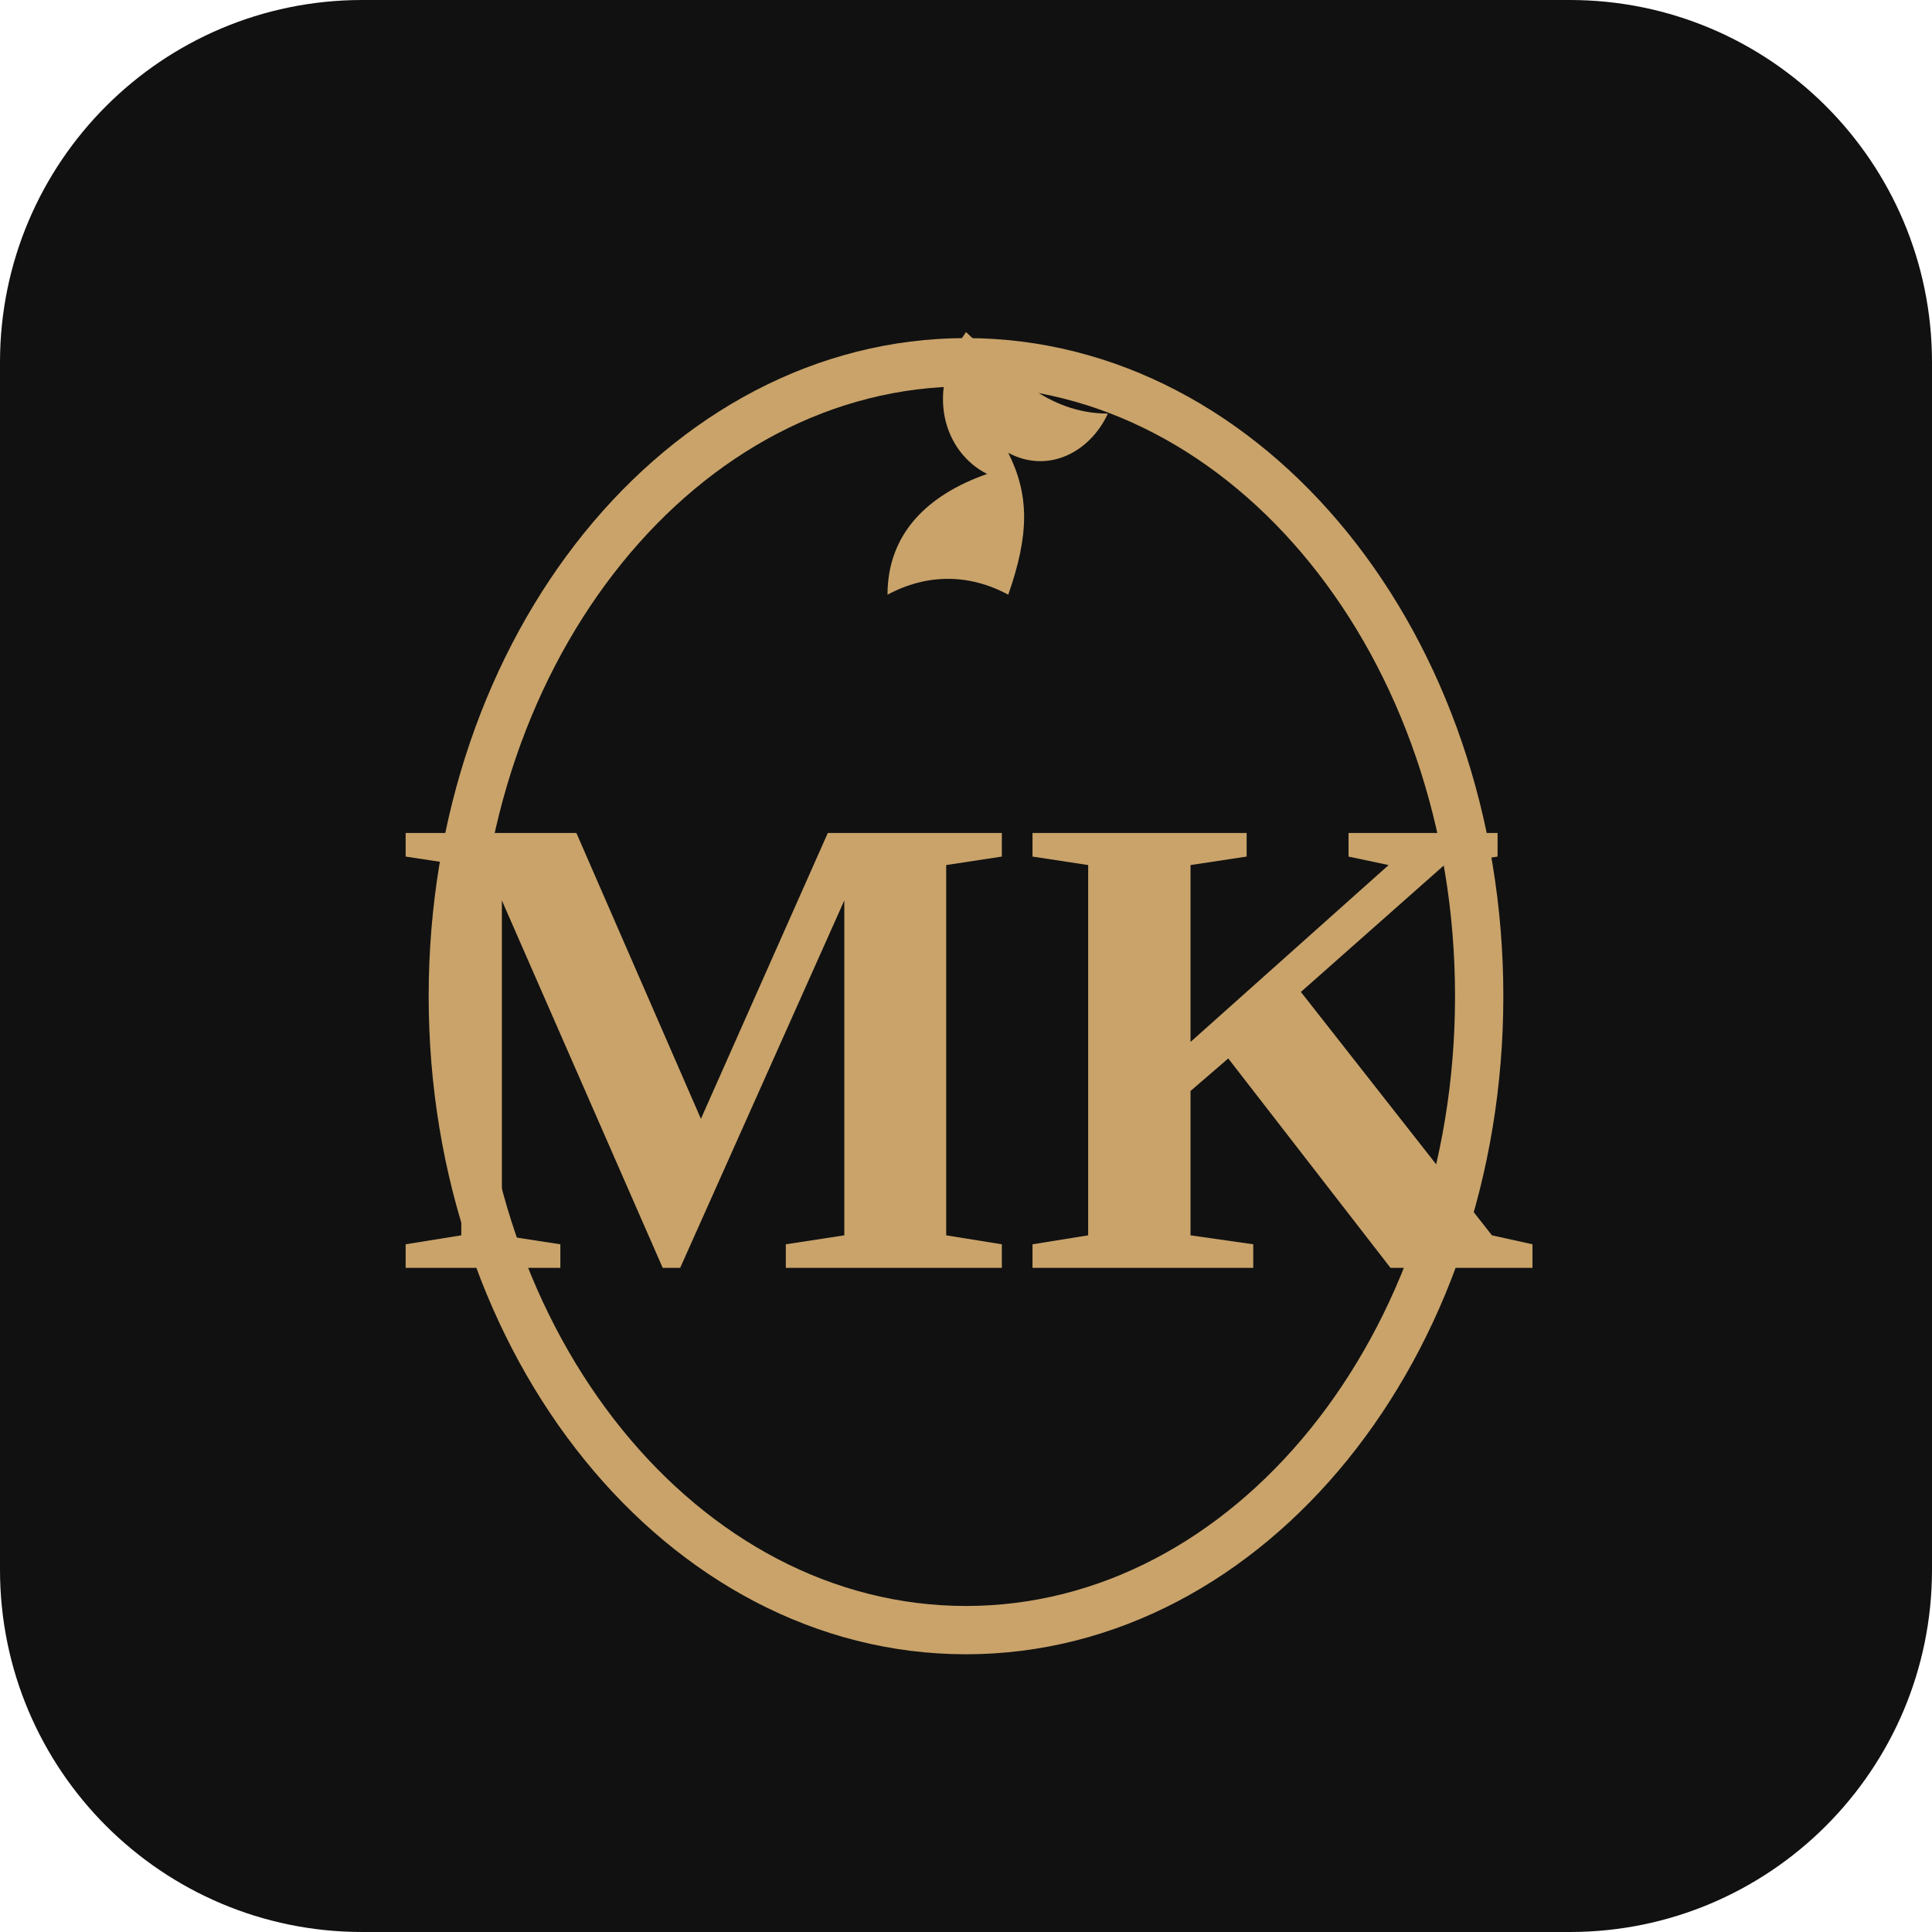
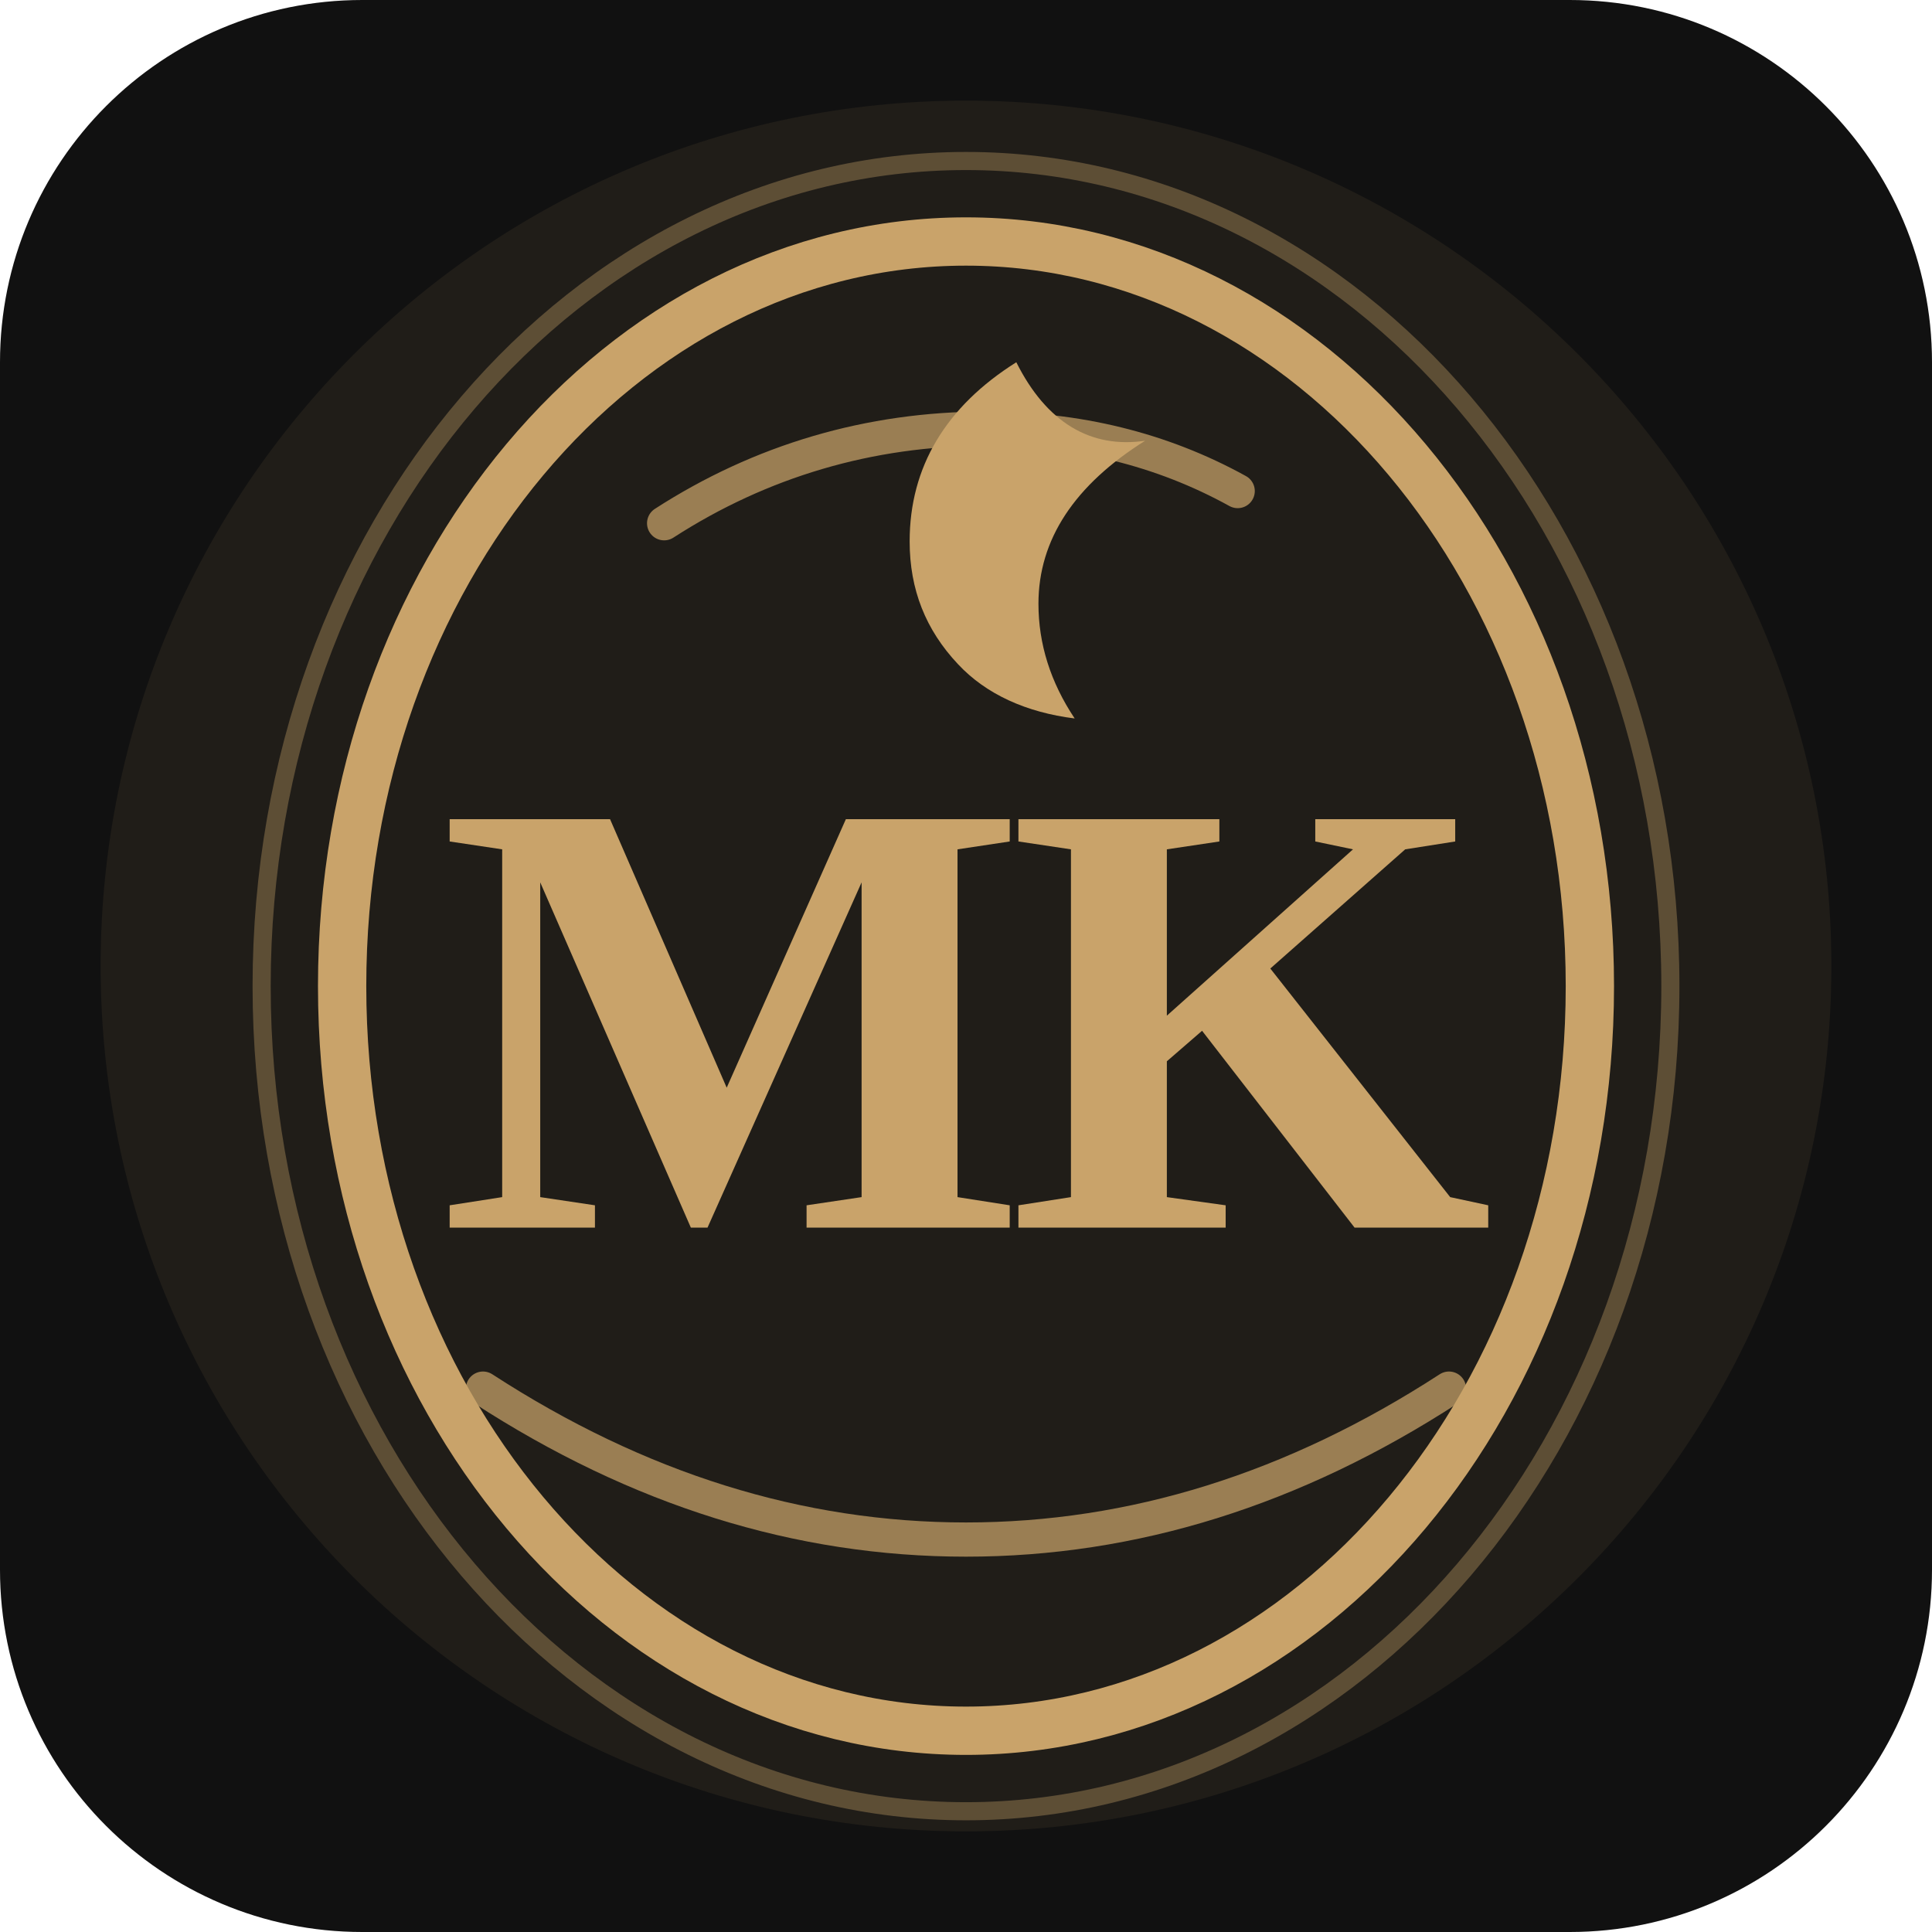
- <svg xmlns="http://www.w3.org/2000/svg" viewBox="0 0 64 64" width="64" height="64">
-   <rect width="64" height="64" rx="12" fill="#111111" />
-   <ellipse cx="32" cy="33" rx="17" ry="21" fill="none" stroke="#C9A36A" stroke-width="1.6" />
-   <path d="M32 11c-1.4 2-0.7 4 0.7 4.7-2 0.7-3.3 2-3.3 4 1.3-0.7 2.7-0.7 4 0 0.7-2 0.7-3.3 0-4.7 1.3 0.7 2.7 0 3.3-1.3-2 0-3.3-1.4-4.7-2.7z" fill="#C9A36A" />
-   <text x="32" y="42" text-anchor="middle" font-family="Georgia, 'Times New Roman', serif" font-weight="700" font-size="22" fill="#C9A36A">MK</text>
+ <svg xmlns="http://www.w3.org/2000/svg" viewBox="0 0 96 96" width="96" height="96">
+   <rect width="96" height="96" rx="18" fill="#111111" />
+   <circle cx="48" cy="48" r="43" fill="rgba(201,163,106,0.08)" />
+   <ellipse cx="48" cy="49" rx="31" ry="37" fill="none" stroke="#C9A36A" stroke-width="2.4" />
+   <ellipse cx="48" cy="49" rx="35" ry="41" fill="none" stroke="#C9A36A" stroke-width="0.9" opacity="0.36" />
+   <path d="M33 26c4.8-3.1 10.2-4.7 16-4.7 4.5 0 8.7 1 12.5 3.1" fill="none" stroke="#C9A36A" stroke-width="1.7" stroke-linecap="round" opacity="0.72" />
+   <path d="M50.5 18c-3.5 2.2-5.3 5.2-5.3 8.9 0 2.4.8 4.4 2.4 6.1 1.4 1.5 3.4 2.4 5.8 2.7-1.2-1.8-1.8-3.7-1.8-5.7 0-3.2 1.8-5.9 5.3-8.1-2.7.4-4.9-.9-6.4-3.9Z" fill="#C9A36A" />
+   <text x="48" y="61" text-anchor="middle" font-family="Georgia, 'Times New Roman', serif" font-weight="700" font-size="31" letter-spacing="-1" fill="#C9A36A">MK</text>
+   <path d="M24 69c7.7 5 15.7 7.5 24 7.5S64.3 74 72 69" fill="none" stroke="#C9A36A" stroke-width="1.7" stroke-linecap="round" opacity="0.72" />
</svg>
